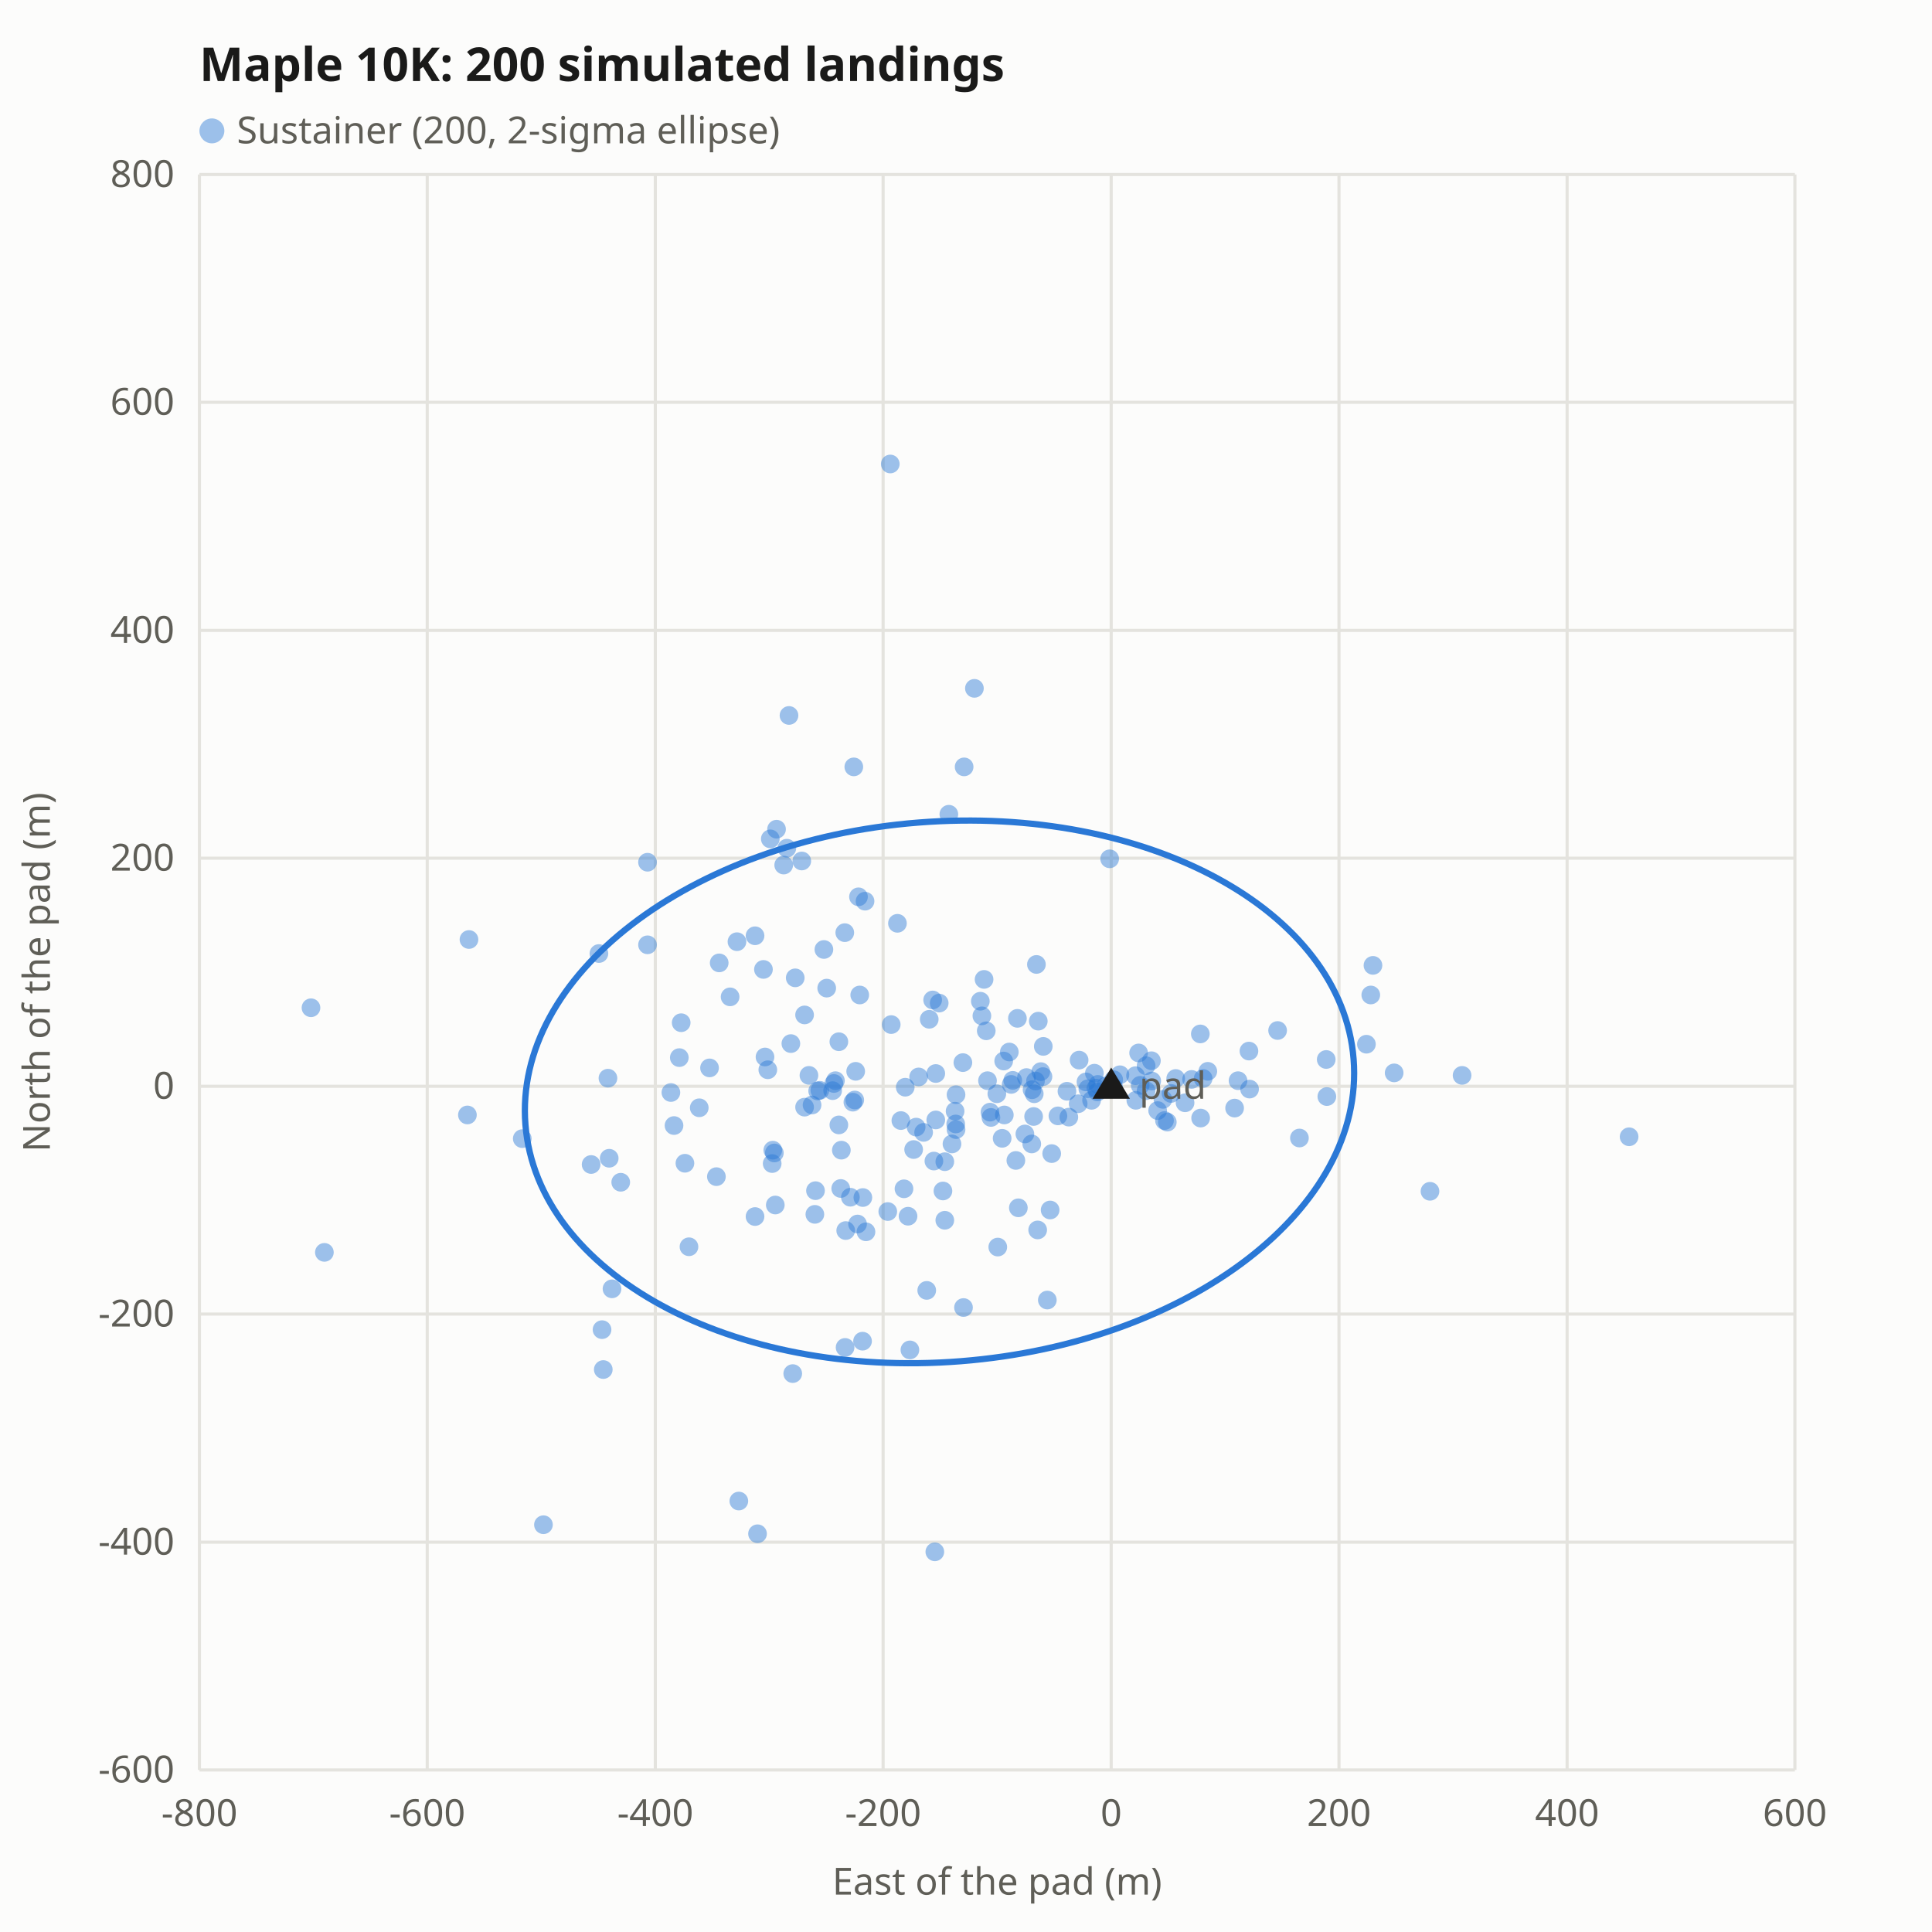
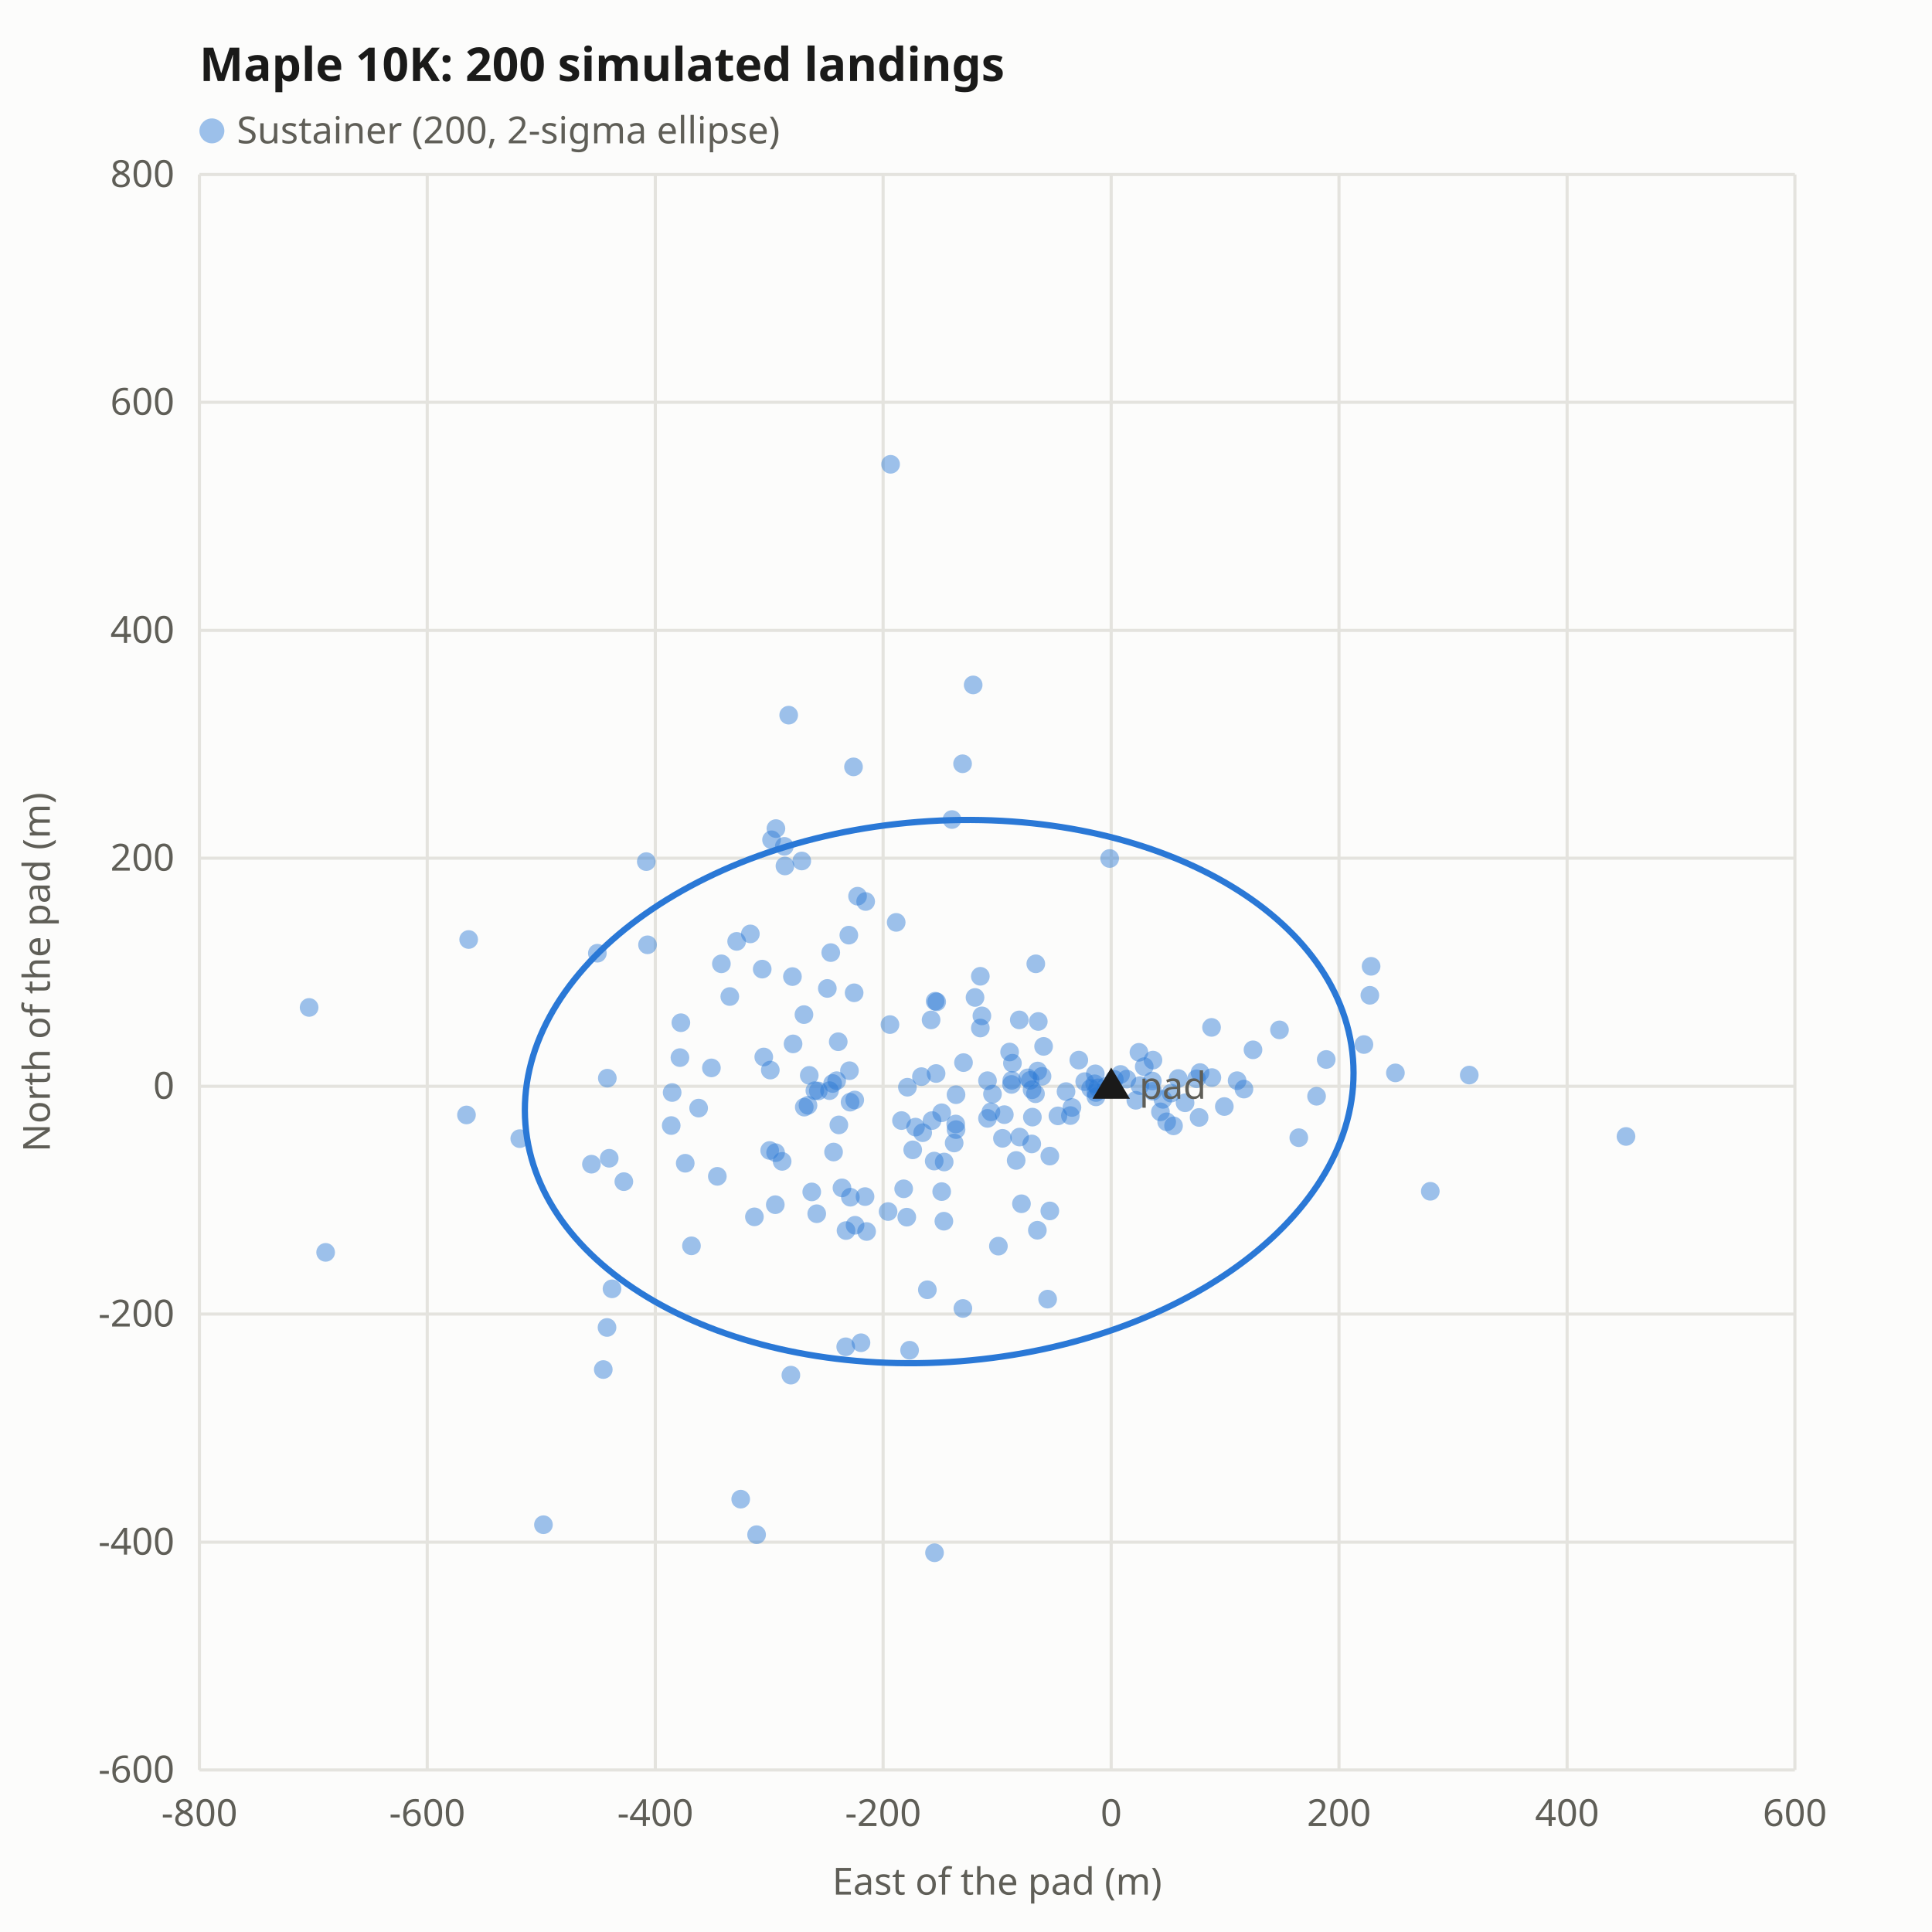
<svg xmlns="http://www.w3.org/2000/svg" viewBox="0 0 620 620" width="620" height="620" role="img" aria-label="Maple 10K: 200 simulated landings">
  <style>
.bg{fill:#fcfcfb}.grid{stroke:#e4e3de;stroke-width:1}.axis{stroke:#b8b7ae;stroke-width:1}.t1{fill:#1a1a19;font:600 15px system-ui,sans-serif}.t2{fill:#5f5e57;font:12px system-ui,sans-serif}.p0{fill:#2a78d6;fill-opacity:.45}.p1{fill:#d9480f;fill-opacity:.45}.e0{fill:none;stroke:#2a78d6;stroke-width:2}.e1{fill:none;stroke:#d9480f;stroke-width:2;stroke-dasharray:5 3}.pad{fill:#1a1a19}
@media (prefers-color-scheme: dark){.bg{fill:#1a1a19}.grid{stroke:#34332f}.axis{stroke:#5f5e57}.t1{fill:#ffffff}.t2{fill:#c3c2b7}.p0{fill:#3987e5}.p1{fill:#f08c4f}.e0{stroke:#3987e5}.e1{stroke:#f08c4f}.pad{fill:#ffffff}}
</style>
  <rect class="bg" width="620" height="620" />
  <text class="t1" x="64" y="26">Maple 10K: 200 simulated landings</text>
  <line class="grid" x1="64.0" x2="64.0" y1="56" y2="568.0" />
  <line class="grid" x1="64" x2="576.0" y1="568.0" y2="568.0" />
  <text class="t2" x="64.0" y="586.0" text-anchor="middle">-800</text>
  <text class="t2" x="56" y="572.0" text-anchor="end">-600</text>
  <line class="grid" x1="137.1" x2="137.1" y1="56" y2="568.0" />
  <line class="grid" x1="64" x2="576.0" y1="494.9" y2="494.9" />
  <text class="t2" x="137.1" y="586.0" text-anchor="middle">-600</text>
  <text class="t2" x="56" y="498.9" text-anchor="end">-400</text>
  <line class="grid" x1="210.3" x2="210.3" y1="56" y2="568.0" />
  <line class="grid" x1="64" x2="576.0" y1="421.7" y2="421.7" />
  <text class="t2" x="210.3" y="586.0" text-anchor="middle">-400</text>
  <text class="t2" x="56" y="425.7" text-anchor="end">-200</text>
  <line class="grid" x1="283.4" x2="283.4" y1="56" y2="568.0" />
  <line class="grid" x1="64" x2="576.0" y1="348.6" y2="348.6" />
  <text class="t2" x="283.4" y="586.0" text-anchor="middle">-200</text>
  <text class="t2" x="56" y="352.6" text-anchor="end">0</text>
  <line class="grid" x1="356.6" x2="356.6" y1="56" y2="568.0" />
  <line class="grid" x1="64" x2="576.0" y1="275.4" y2="275.4" />
  <text class="t2" x="356.6" y="586.0" text-anchor="middle">0</text>
  <text class="t2" x="56" y="279.4" text-anchor="end">200</text>
  <line class="grid" x1="429.7" x2="429.7" y1="56" y2="568.0" />
  <line class="grid" x1="64" x2="576.0" y1="202.3" y2="202.3" />
  <text class="t2" x="429.7" y="586.0" text-anchor="middle">200</text>
  <text class="t2" x="56" y="206.3" text-anchor="end">400</text>
  <line class="grid" x1="502.9" x2="502.9" y1="56" y2="568.0" />
  <line class="grid" x1="64" x2="576.0" y1="129.1" y2="129.1" />
  <text class="t2" x="502.9" y="586.0" text-anchor="middle">400</text>
  <text class="t2" x="56" y="133.1" text-anchor="end">600</text>
  <line class="grid" x1="576.0" x2="576.0" y1="56" y2="568.0" />
  <line class="grid" x1="64" x2="576.0" y1="56.0" y2="56.0" />
  <text class="t2" x="576.0" y="586.0" text-anchor="middle">600</text>
  <text class="t2" x="56" y="60.0" text-anchor="end">800</text>
  <text class="t2" x="320.0" y="608" text-anchor="middle">East of the pad (m)</text>
  <text class="t2" transform="translate(16 312.0) rotate(-90)" text-anchor="middle">North of the pad (m)</text>
-   <circle class="p0" cx="410.0" cy="330.7" r="3" />
-   <circle class="p0" cx="267.2" cy="350.0" r="3" />
-   <circle class="p0" cx="248.5" cy="370.0" r="3" />
-   <circle class="p0" cx="332.6" cy="309.5" r="3" />
-   <circle class="p0" cx="271.2" cy="432.4" r="3" />
-   <circle class="p0" cx="371.5" cy="356.4" r="3" />
-   <circle class="p0" cx="99.8" cy="323.4" r="3" />
-   <circle class="p0" cx="375.8" cy="350.9" r="3" />
-   <circle class="p0" cx="373.7" cy="359.6" r="3" />
-   <circle class="p0" cx="447.4" cy="344.3" r="3" />
-   <circle class="p0" cx="317.7" cy="356.9" r="3" />
-   <circle class="p0" cx="334.0" cy="343.9" r="3" />
-   <circle class="p0" cx="218.0" cy="339.4" r="3" />
-   <circle class="p0" cx="300.3" cy="344.5" r="3" />
-   <circle class="p0" cx="334.7" cy="345.5" r="3" />
-   <circle class="p0" cx="354.9" cy="348.5" r="3" />
-   <circle class="p0" cx="356.1" cy="275.6" r="3" />
-   <circle class="p0" cx="334.8" cy="335.8" r="3" />
-   <circle class="p0" cx="253.8" cy="334.9" r="3" />
-   <circle class="p0" cx="284.9" cy="388.8" r="3" />
-   <circle class="p0" cx="309.0" cy="341.0" r="3" />
-   <circle class="p0" cx="258.2" cy="355.3" r="3" />
-   <circle class="p0" cx="337.0" cy="388.3" r="3" />
-   <circle class="p0" cx="312.7" cy="220.9" r="3" />
-   <circle class="p0" cx="251.5" cy="277.6" r="3" />
+   <circle class="p0" cx="410.6" cy="330.5" r="3" />
+   <circle class="p0" cx="266.2" cy="350.0" r="3" />
+   <circle class="p0" cx="248.9" cy="369.9" r="3" />
+   <circle class="p0" cx="332.4" cy="309.3" r="3" />
+   <circle class="p0" cx="271.4" cy="432.2" r="3" />
+   <circle class="p0" cx="372.4" cy="356.8" r="3" />
+   <circle class="p0" cx="99.2" cy="323.3" r="3" />
+   <circle class="p0" cx="375.8" cy="350.8" r="3" />
+   <circle class="p0" cx="376.6" cy="361.3" r="3" />
+   <circle class="p0" cx="447.8" cy="344.3" r="3" />
+   <circle class="p0" cx="318.0" cy="356.8" r="3" />
+   <circle class="p0" cx="333.0" cy="343.7" r="3" />
+   <circle class="p0" cx="218.2" cy="339.4" r="3" />
+   <circle class="p0" cx="300.4" cy="344.5" r="3" />
+   <circle class="p0" cx="334.4" cy="345.4" r="3" />
+   <circle class="p0" cx="355.0" cy="348.6" r="3" />
+   <circle class="p0" cx="356.1" cy="275.5" r="3" />
+   <circle class="p0" cx="334.9" cy="335.8" r="3" />
+   <circle class="p0" cx="254.5" cy="335.0" r="3" />
+   <circle class="p0" cx="285.0" cy="388.8" r="3" />
+   <circle class="p0" cx="309.2" cy="341.0" r="3" />
+   <circle class="p0" cx="258.1" cy="355.3" r="3" />
+   <circle class="p0" cx="336.9" cy="388.6" r="3" />
+   <circle class="p0" cx="312.3" cy="219.8" r="3" />
+   <circle class="p0" cx="251.9" cy="277.9" r="3" />
  <circle class="p0" cx="269.2" cy="361.0" r="3" />
  <circle class="p0" cx="306.8" cy="362.5" r="3" />
-   <circle class="p0" cx="242.3" cy="390.4" r="3" />
-   <circle class="p0" cx="265.3" cy="317.1" r="3" />
-   <circle class="p0" cx="301.4" cy="321.9" r="3" />
-   <circle class="p0" cx="386.1" cy="346.1" r="3" />
-   <circle class="p0" cx="189.7" cy="373.7" r="3" />
-   <circle class="p0" cx="357.4" cy="346.5" r="3" />
-   <circle class="p0" cx="262.4" cy="350.1" r="3" />
-   <circle class="p0" cx="396.2" cy="355.6" r="3" />
-   <circle class="p0" cx="268.1" cy="346.8" r="3" />
-   <circle class="p0" cx="195.1" cy="346.0" r="3" />
-   <circle class="p0" cx="254.4" cy="440.8" r="3" />
-   <circle class="p0" cx="289.1" cy="359.6" r="3" />
-   <circle class="p0" cx="369.5" cy="340.4" r="3" />
-   <circle class="p0" cx="352.3" cy="348.0" r="3" />
-   <circle class="p0" cx="337.5" cy="370.2" r="3" />
-   <circle class="p0" cx="323.9" cy="337.6" r="3" />
-   <circle class="p0" cx="351.2" cy="344.4" r="3" />
-   <circle class="p0" cx="316.5" cy="330.8" r="3" />
-   <circle class="p0" cx="297.4" cy="414.1" r="3" />
-   <circle class="p0" cx="352.2" cy="350.4" r="3" />
-   <circle class="p0" cx="326.0" cy="372.4" r="3" />
-   <circle class="p0" cx="346.0" cy="354.2" r="3" />
-   <circle class="p0" cx="245.5" cy="339.2" r="3" />
-   <circle class="p0" cx="522.8" cy="364.8" r="3" />
-   <circle class="p0" cx="270.0" cy="369.1" r="3" />
-   <circle class="p0" cx="275.9" cy="319.3" r="3" />
-   <circle class="p0" cx="365.4" cy="337.9" r="3" />
-   <circle class="p0" cx="306.5" cy="356.6" r="3" />
+   <circle class="p0" cx="242.1" cy="390.5" r="3" />
+   <circle class="p0" cx="265.5" cy="317.2" r="3" />
+   <circle class="p0" cx="300.1" cy="321.3" r="3" />
+   <circle class="p0" cx="388.9" cy="345.8" r="3" />
+   <circle class="p0" cx="189.8" cy="373.6" r="3" />
+   <circle class="p0" cx="357.6" cy="346.4" r="3" />
+   <circle class="p0" cx="262.6" cy="350.1" r="3" />
+   <circle class="p0" cx="392.9" cy="355.1" r="3" />
+   <circle class="p0" cx="268.5" cy="346.8" r="3" />
+   <circle class="p0" cx="194.9" cy="346.0" r="3" />
+   <circle class="p0" cx="253.8" cy="441.3" r="3" />
+   <circle class="p0" cx="289.3" cy="359.6" r="3" />
+   <circle class="p0" cx="370.0" cy="340.2" r="3" />
+   <circle class="p0" cx="351.3" cy="347.8" r="3" />
+   <circle class="p0" cx="336.9" cy="371.0" r="3" />
+   <circle class="p0" cx="324.0" cy="337.6" r="3" />
+   <circle class="p0" cx="351.5" cy="344.6" r="3" />
+   <circle class="p0" cx="314.6" cy="329.9" r="3" />
+   <circle class="p0" cx="297.6" cy="413.9" r="3" />
+   <circle class="p0" cx="351.7" cy="350.6" r="3" />
+   <circle class="p0" cx="326.1" cy="372.4" r="3" />
+   <circle class="p0" cx="344.0" cy="355.4" r="3" />
+   <circle class="p0" cx="245.1" cy="339.2" r="3" />
+   <circle class="p0" cx="521.8" cy="364.7" r="3" />
+   <circle class="p0" cx="267.5" cy="369.7" r="3" />
+   <circle class="p0" cx="274.1" cy="318.6" r="3" />
+   <circle class="p0" cx="365.5" cy="337.7" r="3" />
+   <circle class="p0" cx="302.2" cy="357.1" r="3" />
  <circle class="p0" cx="425.6" cy="340.0" r="3" />
-   <circle class="p0" cx="319.9" cy="351.0" r="3" />
-   <circle class="p0" cx="342.4" cy="350.2" r="3" />
-   <circle class="p0" cx="331.9" cy="351.0" r="3" />
-   <circle class="p0" cx="292.0" cy="433.2" r="3" />
-   <circle class="p0" cx="350.3" cy="353.1" r="3" />
-   <circle class="p0" cx="215.3" cy="350.6" r="3" />
-   <circle class="p0" cx="193.2" cy="426.7" r="3" />
-   <circle class="p0" cx="374.6" cy="360.1" r="3" />
-   <circle class="p0" cx="294.8" cy="345.6" r="3" />
-   <circle class="p0" cx="247.2" cy="269.2" r="3" />
-   <circle class="p0" cx="300.0" cy="498.0" r="3" />
+   <circle class="p0" cx="318.5" cy="351.1" r="3" />
+   <circle class="p0" cx="342.1" cy="350.3" r="3" />
+   <circle class="p0" cx="332.3" cy="351.0" r="3" />
+   <circle class="p0" cx="291.9" cy="433.3" r="3" />
+   <circle class="p0" cx="351.7" cy="352.0" r="3" />
+   <circle class="p0" cx="215.7" cy="350.6" r="3" />
+   <circle class="p0" cx="194.8" cy="426.0" r="3" />
+   <circle class="p0" cx="374.4" cy="360.0" r="3" />
+   <circle class="p0" cx="295.7" cy="345.5" r="3" />
+   <circle class="p0" cx="247.6" cy="269.5" r="3" />
+   <circle class="p0" cx="299.9" cy="498.3" r="3" />
  <circle class="p0" cx="316.9" cy="346.8" r="3" />
-   <circle class="p0" cx="227.7" cy="342.7" r="3" />
-   <circle class="p0" cx="260.6" cy="354.6" r="3" />
-   <circle class="p0" cx="263.1" cy="349.9" r="3" />
-   <circle class="p0" cx="315.8" cy="314.3" r="3" />
-   <circle class="p0" cx="285.7" cy="148.9" r="3" />
-   <circle class="p0" cx="425.8" cy="351.9" r="3" />
-   <circle class="p0" cx="264.4" cy="304.7" r="3" />
-   <circle class="p0" cx="258.2" cy="325.7" r="3" />
-   <circle class="p0" cx="385.2" cy="331.8" r="3" />
-   <circle class="p0" cx="249.2" cy="266.1" r="3" />
-   <circle class="p0" cx="290.5" cy="348.9" r="3" />
-   <circle class="p0" cx="346.3" cy="340.2" r="3" />
+   <circle class="p0" cx="228.3" cy="342.7" r="3" />
+   <circle class="p0" cx="259.3" cy="354.7" r="3" />
+   <circle class="p0" cx="261.5" cy="350.0" r="3" />
+   <circle class="p0" cx="314.6" cy="313.3" r="3" />
+   <circle class="p0" cx="285.8" cy="149.0" r="3" />
+   <circle class="p0" cx="422.5" cy="351.8" r="3" />
+   <circle class="p0" cx="266.6" cy="305.7" r="3" />
+   <circle class="p0" cx="258.0" cy="325.6" r="3" />
+   <circle class="p0" cx="388.8" cy="329.7" r="3" />
+   <circle class="p0" cx="249.0" cy="265.9" r="3" />
+   <circle class="p0" cx="291.2" cy="348.9" r="3" />
+   <circle class="p0" cx="346.2" cy="340.2" r="3" />
  <circle class="p0" cx="380.3" cy="353.9" r="3" />
-   <circle class="p0" cx="320.2" cy="400.2" r="3" />
-   <circle class="p0" cx="221.1" cy="400.1" r="3" />
-   <circle class="p0" cx="364.4" cy="345.2" r="3" />
-   <circle class="p0" cx="275.2" cy="392.8" r="3" />
-   <circle class="p0" cx="328.9" cy="363.9" r="3" />
-   <circle class="p0" cx="367.8" cy="350.0" r="3" />
-   <circle class="p0" cx="229.9" cy="377.6" r="3" />
-   <circle class="p0" cx="150.0" cy="357.8" r="3" />
-   <circle class="p0" cx="276.9" cy="384.3" r="3" />
-   <circle class="p0" cx="167.6" cy="365.4" r="3" />
-   <circle class="p0" cx="275.5" cy="287.8" r="3" />
+   <circle class="p0" cx="320.4" cy="399.9" r="3" />
+   <circle class="p0" cx="221.9" cy="399.8" r="3" />
+   <circle class="p0" cx="361.6" cy="346.3" r="3" />
+   <circle class="p0" cx="274.4" cy="393.2" r="3" />
+   <circle class="p0" cx="327.2" cy="364.9" r="3" />
+   <circle class="p0" cx="369.9" cy="350.2" r="3" />
+   <circle class="p0" cx="230.2" cy="377.5" r="3" />
+   <circle class="p0" cx="149.7" cy="357.8" r="3" />
+   <circle class="p0" cx="277.6" cy="384.0" r="3" />
+   <circle class="p0" cx="166.8" cy="365.4" r="3" />
+   <circle class="p0" cx="275.2" cy="287.6" r="3" />
  <circle class="p0" cx="315.1" cy="326.0" r="3" />
-   <circle class="p0" cx="255.2" cy="313.8" r="3" />
-   <circle class="p0" cx="326.8" cy="387.6" r="3" />
-   <circle class="p0" cx="321.6" cy="365.3" r="3" />
-   <circle class="p0" cx="245.0" cy="311.1" r="3" />
-   <circle class="p0" cx="253.2" cy="229.6" r="3" />
-   <circle class="p0" cx="294.0" cy="361.7" r="3" />
-   <circle class="p0" cx="290.1" cy="381.5" r="3" />
-   <circle class="p0" cx="150.5" cy="301.5" r="3" />
-   <circle class="p0" cx="343.0" cy="358.5" r="3" />
-   <circle class="p0" cx="314.6" cy="321.3" r="3" />
-   <circle class="p0" cx="367.8" cy="342.0" r="3" />
-   <circle class="p0" cx="296.4" cy="363.4" r="3" />
-   <circle class="p0" cx="293.2" cy="368.9" r="3" />
-   <circle class="p0" cx="261.5" cy="389.7" r="3" />
-   <circle class="p0" cx="286.0" cy="328.8" r="3" />
-   <circle class="p0" cx="387.6" cy="343.8" r="3" />
-   <circle class="p0" cx="274.0" cy="246.1" r="3" />
-   <circle class="p0" cx="336.1" cy="417.2" r="3" />
-   <circle class="p0" cx="357.4" cy="348.9" r="3" />
-   <circle class="p0" cx="300.3" cy="359.4" r="3" />
+   <circle class="p0" cx="254.3" cy="313.4" r="3" />
+   <circle class="p0" cx="327.8" cy="386.3" r="3" />
+   <circle class="p0" cx="321.7" cy="365.3" r="3" />
+   <circle class="p0" cx="244.6" cy="311.0" r="3" />
+   <circle class="p0" cx="253.1" cy="229.5" r="3" />
+   <circle class="p0" cx="293.8" cy="361.7" r="3" />
+   <circle class="p0" cx="290.0" cy="381.5" r="3" />
+   <circle class="p0" cx="150.4" cy="301.5" r="3" />
+   <circle class="p0" cx="343.5" cy="358.0" r="3" />
+   <circle class="p0" cx="312.9" cy="320.1" r="3" />
+   <circle class="p0" cx="367.2" cy="342.3" r="3" />
+   <circle class="p0" cx="296.1" cy="363.5" r="3" />
+   <circle class="p0" cx="292.9" cy="369.0" r="3" />
+   <circle class="p0" cx="262.1" cy="389.5" r="3" />
+   <circle class="p0" cx="285.6" cy="328.8" r="3" />
+   <circle class="p0" cx="385.1" cy="344.2" r="3" />
+   <circle class="p0" cx="273.9" cy="246.1" r="3" />
+   <circle class="p0" cx="336.2" cy="416.9" r="3" />
+   <circle class="p0" cx="356.2" cy="348.8" r="3" />
+   <circle class="p0" cx="299.1" cy="359.6" r="3" />
  <circle class="p0" cx="274.3" cy="353.0" r="3" />
-   <circle class="p0" cx="331.7" cy="358.3" r="3" />
+   <circle class="p0" cx="331.3" cy="358.5" r="3" />
  <circle class="p0" cx="306.7" cy="360.7" r="3" />
-   <circle class="p0" cx="207.8" cy="276.7" r="3" />
-   <circle class="p0" cx="401.0" cy="349.5" r="3" />
-   <circle class="p0" cx="259.6" cy="345.1" r="3" />
-   <circle class="p0" cx="246.4" cy="343.3" r="3" />
-   <circle class="p0" cx="298.2" cy="327.1" r="3" />
-   <circle class="p0" cx="219.8" cy="373.3" r="3" />
-   <circle class="p0" cx="271.4" cy="394.9" r="3" />
-   <circle class="p0" cx="248.8" cy="386.7" r="3" />
-   <circle class="p0" cx="309.2" cy="419.6" r="3" />
-   <circle class="p0" cx="224.4" cy="355.5" r="3" />
-   <circle class="p0" cx="267.6" cy="347.7" r="3" />
-   <circle class="p0" cx="333.2" cy="327.7" r="3" />
-   <circle class="p0" cx="332.3" cy="346.9" r="3" />
-   <circle class="p0" cx="349.1" cy="349.4" r="3" />
-   <circle class="p0" cx="438.5" cy="335.1" r="3" />
+   <circle class="p0" cx="207.4" cy="276.5" r="3" />
+   <circle class="p0" cx="399.2" cy="349.5" r="3" />
+   <circle class="p0" cx="259.7" cy="345.1" r="3" />
+   <circle class="p0" cx="247.2" cy="343.4" r="3" />
+   <circle class="p0" cx="298.8" cy="327.3" r="3" />
+   <circle class="p0" cx="219.9" cy="373.3" r="3" />
+   <circle class="p0" cx="271.5" cy="394.9" r="3" />
+   <circle class="p0" cx="248.8" cy="386.6" r="3" />
+   <circle class="p0" cx="309.0" cy="419.9" r="3" />
+   <circle class="p0" cx="224.2" cy="355.6" r="3" />
+   <circle class="p0" cx="267.2" cy="347.7" r="3" />
+   <circle class="p0" cx="333.2" cy="327.8" r="3" />
+   <circle class="p0" cx="330.6" cy="346.7" r="3" />
+   <circle class="p0" cx="350.0" cy="349.3" r="3" />
+   <circle class="p0" cx="437.7" cy="335.2" r="3" />
  <circle class="p0" cx="207.8" cy="303.2" r="3" />
-   <circle class="p0" cx="318.0" cy="358.6" r="3" />
-   <circle class="p0" cx="351.7" cy="349.2" r="3" />
-   <circle class="p0" cx="359.4" cy="344.9" r="3" />
-   <circle class="p0" cx="236.5" cy="302.2" r="3" />
-   <circle class="p0" cx="326.5" cy="326.8" r="3" />
-   <circle class="p0" cx="305.5" cy="367.1" r="3" />
+   <circle class="p0" cx="316.9" cy="358.9" r="3" />
+   <circle class="p0" cx="352.3" cy="349.1" r="3" />
+   <circle class="p0" cx="359.6" cy="344.8" r="3" />
+   <circle class="p0" cx="236.4" cy="302.1" r="3" />
+   <circle class="p0" cx="327.1" cy="327.3" r="3" />
+   <circle class="p0" cx="306.2" cy="366.8" r="3" />
  <circle class="p0" cx="331.2" cy="349.7" r="3" />
  <circle class="p0" cx="331.1" cy="367.1" r="3" />
-   <circle class="p0" cx="274.6" cy="343.8" r="3" />
-   <circle class="p0" cx="439.9" cy="319.3" r="3" />
-   <circle class="p0" cx="199.2" cy="379.4" r="3" />
-   <circle class="p0" cx="277.9" cy="395.3" r="3" />
+   <circle class="p0" cx="272.6" cy="343.6" r="3" />
+   <circle class="p0" cx="439.6" cy="319.4" r="3" />
+   <circle class="p0" cx="200.2" cy="379.2" r="3" />
+   <circle class="p0" cx="278.1" cy="395.2" r="3" />
  <circle class="p0" cx="195.5" cy="371.7" r="3" />
-   <circle class="p0" cx="261.7" cy="382.1" r="3" />
-   <circle class="p0" cx="247.8" cy="373.4" r="3" />
-   <circle class="p0" cx="333.0" cy="394.7" r="3" />
-   <circle class="p0" cx="369.6" cy="346.9" r="3" />
-   <circle class="p0" cx="271.1" cy="299.3" r="3" />
-   <circle class="p0" cx="277.6" cy="289.2" r="3" />
-   <circle class="p0" cx="237.1" cy="481.7" r="3" />
-   <circle class="p0" cx="218.6" cy="328.2" r="3" />
-   <circle class="p0" cx="243.1" cy="492.2" r="3" />
-   <circle class="p0" cx="299.7" cy="372.6" r="3" />
-   <circle class="p0" cx="385.3" cy="358.8" r="3" />
-   <circle class="p0" cx="325.0" cy="346.7" r="3" />
-   <circle class="p0" cx="322.1" cy="340.5" r="3" />
-   <circle class="p0" cx="322.3" cy="357.8" r="3" />
-   <circle class="p0" cx="303.2" cy="391.6" r="3" />
-   <circle class="p0" cx="242.3" cy="300.3" r="3" />
-   <circle class="p0" cx="104.1" cy="401.9" r="3" />
-   <circle class="p0" cx="397.3" cy="346.8" r="3" />
+   <circle class="p0" cx="260.5" cy="382.5" r="3" />
+   <circle class="p0" cx="251.0" cy="372.7" r="3" />
+   <circle class="p0" cx="332.9" cy="394.8" r="3" />
+   <circle class="p0" cx="369.8" cy="346.9" r="3" />
+   <circle class="p0" cx="272.4" cy="300.1" r="3" />
+   <circle class="p0" cx="277.8" cy="289.3" r="3" />
+   <circle class="p0" cx="237.7" cy="481.1" r="3" />
+   <circle class="p0" cx="218.5" cy="328.2" r="3" />
+   <circle class="p0" cx="242.8" cy="492.5" r="3" />
+   <circle class="p0" cx="299.8" cy="372.6" r="3" />
+   <circle class="p0" cx="384.8" cy="358.6" r="3" />
+   <circle class="p0" cx="324.7" cy="346.7" r="3" />
+   <circle class="p0" cx="324.9" cy="341.2" r="3" />
+   <circle class="p0" cx="322.3" cy="357.7" r="3" />
+   <circle class="p0" cx="302.9" cy="391.9" r="3" />
+   <circle class="p0" cx="240.8" cy="299.7" r="3" />
+   <circle class="p0" cx="104.5" cy="401.9" r="3" />
+   <circle class="p0" cx="397.0" cy="346.8" r="3" />
  <circle class="p0" cx="193.6" cy="439.5" r="3" />
-   <circle class="p0" cx="329.4" cy="345.8" r="3" />
-   <circle class="p0" cx="216.3" cy="361.2" r="3" />
-   <circle class="p0" cx="377.3" cy="346.1" r="3" />
-   <circle class="p0" cx="288.0" cy="296.3" r="3" />
+   <circle class="p0" cx="329.8" cy="345.9" r="3" />
+   <circle class="p0" cx="215.4" cy="361.2" r="3" />
+   <circle class="p0" cx="378.1" cy="346.1" r="3" />
+   <circle class="p0" cx="287.6" cy="296.0" r="3" />
  <circle class="p0" cx="364.5" cy="353.1" r="3" />
-   <circle class="p0" cx="324.5" cy="348.0" r="3" />
-   <circle class="p0" cx="302.6" cy="382.2" r="3" />
+   <circle class="p0" cx="324.6" cy="348.0" r="3" />
+   <circle class="p0" cx="302.2" cy="382.4" r="3" />
  <circle class="p0" cx="257.3" cy="276.3" r="3" />
-   <circle class="p0" cx="269.2" cy="334.3" r="3" />
-   <circle class="p0" cx="291.4" cy="390.3" r="3" />
+   <circle class="p0" cx="269.0" cy="334.3" r="3" />
+   <circle class="p0" cx="291.0" cy="390.6" r="3" />
  <circle class="p0" cx="373.2" cy="352.8" r="3" />
  <circle class="p0" cx="196.4" cy="413.6" r="3" />
-   <circle class="p0" cx="234.3" cy="319.9" r="3" />
-   <circle class="p0" cx="276.8" cy="430.4" r="3" />
-   <circle class="p0" cx="469.2" cy="345.1" r="3" />
-   <circle class="p0" cx="303.2" cy="372.8" r="3" />
+   <circle class="p0" cx="234.2" cy="319.8" r="3" />
+   <circle class="p0" cx="276.3" cy="430.9" r="3" />
+   <circle class="p0" cx="471.5" cy="345.0" r="3" />
+   <circle class="p0" cx="303.0" cy="372.9" r="3" />
  <circle class="p0" cx="306.8" cy="351.3" r="3" />
-   <circle class="p0" cx="309.4" cy="246.1" r="3" />
-   <circle class="p0" cx="440.6" cy="309.8" r="3" />
-   <circle class="p0" cx="248.0" cy="369.1" r="3" />
-   <circle class="p0" cx="365.9" cy="348.3" r="3" />
-   <circle class="p0" cx="348.5" cy="347.2" r="3" />
-   <circle class="p0" cx="382.4" cy="346.4" r="3" />
+   <circle class="p0" cx="308.9" cy="245.1" r="3" />
+   <circle class="p0" cx="440.0" cy="310.1" r="3" />
+   <circle class="p0" cx="247.0" cy="369.2" r="3" />
+   <circle class="p0" cx="365.8" cy="348.4" r="3" />
+   <circle class="p0" cx="348.1" cy="347.1" r="3" />
+   <circle class="p0" cx="384.0" cy="346.2" r="3" />
  <circle class="p0" cx="272.9" cy="384.2" r="3" />
-   <circle class="p0" cx="230.8" cy="309.0" r="3" />
+   <circle class="p0" cx="231.5" cy="309.3" r="3" />
  <circle class="p0" cx="174.4" cy="489.3" r="3" />
-   <circle class="p0" cx="273.7" cy="353.7" r="3" />
-   <circle class="p0" cx="400.8" cy="337.3" r="3" />
-   <circle class="p0" cx="192.2" cy="306.0" r="3" />
-   <circle class="p0" cx="269.8" cy="381.4" r="3" />
-   <circle class="p0" cx="299.3" cy="320.9" r="3" />
+   <circle class="p0" cx="272.8" cy="353.7" r="3" />
+   <circle class="p0" cx="402.1" cy="336.9" r="3" />
+   <circle class="p0" cx="191.7" cy="305.9" r="3" />
+   <circle class="p0" cx="270.2" cy="381.2" r="3" />
+   <circle class="p0" cx="300.6" cy="321.5" r="3" />
  <circle class="p0" cx="339.5" cy="358.1" r="3" />
-   <circle class="p0" cx="417.0" cy="365.2" r="3" />
-   <circle class="p0" cx="458.9" cy="382.3" r="3" />
-   <circle class="p0" cx="304.5" cy="261.3" r="3" />
-   <circle class="p0" cx="252.5" cy="272.2" r="3" />
-   <ellipse class="e0" cx="301.5" cy="350.4" rx="133.3" ry="86.7" transform="rotate(-4.53 301.5 350.4)" />
+   <circle class="p0" cx="416.8" cy="365.1" r="3" />
+   <circle class="p0" cx="459.0" cy="382.3" r="3" />
+   <circle class="p0" cx="305.5" cy="263.0" r="3" />
+   <circle class="p0" cx="251.7" cy="271.6" r="3" />
+   <ellipse class="e0" cx="301.4" cy="350.3" rx="133.2" ry="86.8" transform="rotate(-4.51 301.4 350.3)" />
  <circle class="p0" cx="68" cy="42" r="4" />
  <text class="t2" x="76" y="46">Sustainer (200, 2-sigma ellipse)</text>
  <path class="pad" d="M356.6 342.6 l6 10 h-12 z" />
  <text class="t2" x="365.6" y="352.6">pad</text>
</svg>
